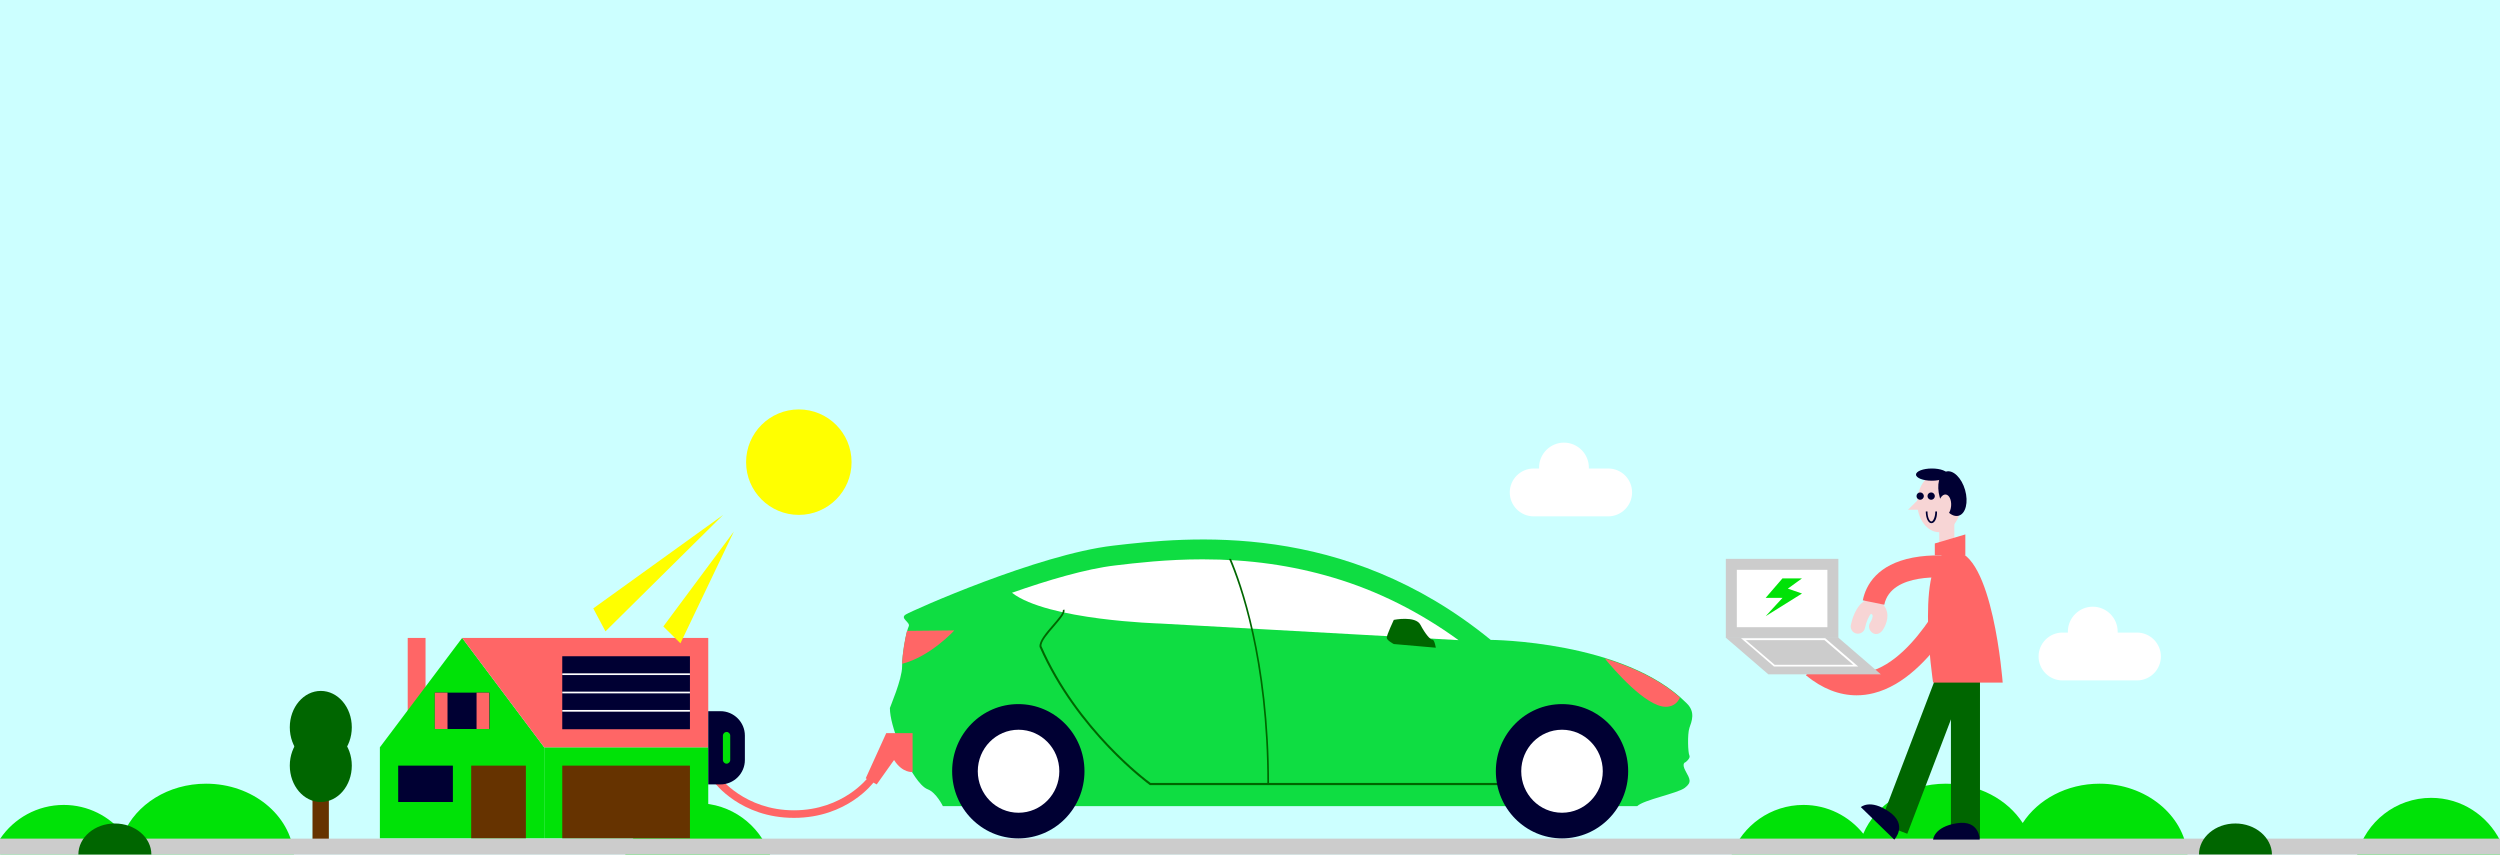
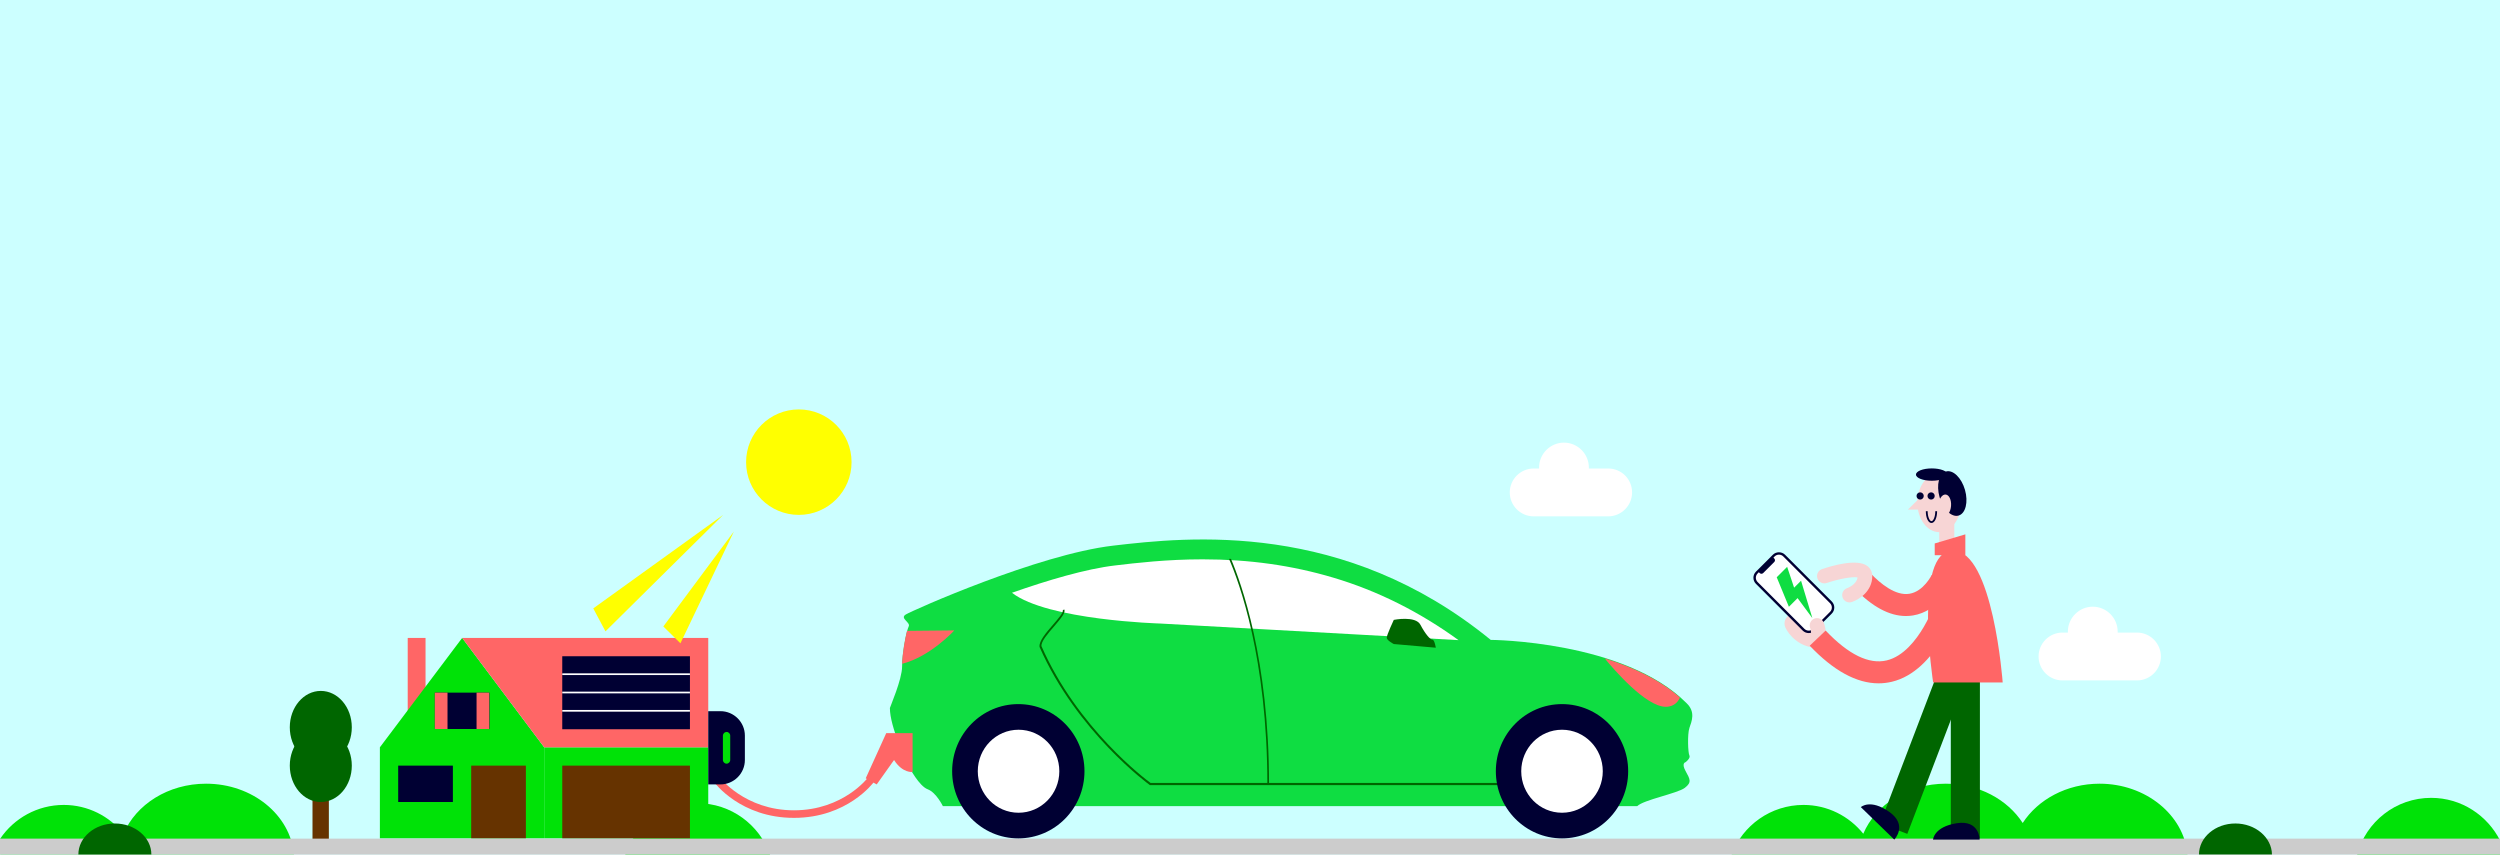
<svg xmlns="http://www.w3.org/2000/svg" version="1.1" id="Ebene_1" x="0px" y="0px" viewBox="0 0 1024 350" style="enable-background:new 0 0 1024 350;" xml:space="preserve">
  <style type="text/css">
	.st0{fill:#CCFFFF;}
	.st1{fill:#00E207;}
	.st2{fill:#FF6666;}
	.st3{fill:#000033;}
	.st4{fill:#663300;}
	.st5{fill:#FFFFFF;}
	.st6{fill:#006600;}
	.st7{fill:#CCCCCC;}
	.st8{fill:#FFFF00;}
- 	.st9{fill:#F7D5D5;}
- 	.st10{fill:#0FDD42;}
+ 	.st9{fill:#0FDD42;}
+ 	.st10{fill:#F7D5D5;}
</style>
  <rect y="0" class="st0" width="1024" height="350" />
  <g>
    <path class="st1" d="M84.4,321c-15.5,0-28.7,8.5-33.8,20.5c-5.8-7.2-14.6-11.8-24.5-11.8c-10.8,0-20.4,5.5-26,13.8v6.4h120.3   C118.9,333.8,103.4,321,84.4,321z" />
    <path class="st1" d="M285.7,329c-13.7,0-25.3,8.8-29.6,21h59.3C311,337.8,299.4,329,285.7,329z" />
-     <path class="st1" d="M860,321c-13.5,0-25.3,6.5-31.5,16.1c-6.2-9.6-18-16.1-31.5-16.1c-15.5,0-28.7,8.5-33.8,20.5   c-5.8-7.2-14.6-11.8-24.5-11.8c-13.4,0-24.9,8.4-29.4,20.2h186.7C894.5,333.8,878.9,321,860,321z" />
+     <path class="st1" d="M860,321c-13.5,0-25.3,6.5-31.5,16.1c-6.2-9.6-18-16.1-31.5-16.1c-15.5,0-28.7,8.5-33.8,20.5   c-5.8-7.2-14.6-11.8-24.5-11.8c-13.4,0-24.9,8.4-29.4,20.2H896C894.5,333.8,878.9,321,860,321z" />
    <path class="st1" d="M995.8,326.8c-14.5,0-26.7,9.8-30.3,23.2h58.6v-5.6C1018.9,334,1008.2,326.8,995.8,326.8z" />
  </g>
  <g>
    <polyline class="st1" points="222.9,343.4 222.9,306.1 290.1,306.1 290.1,343.4  " />
  </g>
  <g>
    <rect x="167" y="261.3" class="st2" width="7.3" height="30.8" />
  </g>
  <g>
    <polyline class="st1" points="155.6,343.4 155.6,306.1 189.3,261.3 222.9,306.1 222.9,343.4  " />
  </g>
  <g>
    <polygon class="st2" points="290.1,306.1 222.9,306.1 189.3,261.3 290.1,261.3  " />
  </g>
  <g>
    <rect x="230.3" y="268.8" class="st3" width="52.3" height="29.9" />
  </g>
  <g>
    <polyline class="st4" points="230.3,343.4 230.3,313.6 282.6,313.6 282.6,343.4  " />
  </g>
  <g>
    <polyline class="st4" points="193,343.4 193,313.6 215.4,313.6 215.4,343.4  " />
  </g>
  <g>
    <rect x="163.1" y="313.6" class="st3" width="22.4" height="14.9" />
  </g>
  <g>
    <rect x="178.1" y="283.7" class="st3" width="22.4" height="14.9" />
  </g>
  <g>
    <rect x="178.1" y="283.7" class="st2" width="5.2" height="14.9" />
  </g>
  <g>
    <rect x="195.2" y="283.7" class="st2" width="5.2" height="14.9" />
  </g>
  <g>
    <rect x="230.3" y="275.8" class="st5" width="52.3" height="0.7" />
  </g>
  <g>
    <rect x="230.3" y="283.3" class="st5" width="52.3" height="0.7" />
  </g>
  <g>
    <rect x="230.3" y="290.8" class="st5" width="52.3" height="0.7" />
  </g>
  <g>
    <polyline class="st4" points="128,343.7 128,302.4 134.7,302.4 134.7,343.7  " />
  </g>
  <g>
    <ellipse class="st6" cx="131.4" cy="297.9" rx="12.7" ry="14.9" />
  </g>
  <g>
    <ellipse class="st6" cx="131.4" cy="313.6" rx="12.7" ry="14.9" />
  </g>
  <g>
    <rect y="343.5" class="st7" width="1024" height="6.5" />
  </g>
  <g>
    <g>
-       <path class="st6" d="M47,337.3c-8.2,0-14.9,5.7-14.9,12.7h29.9C62,343,55.3,337.3,47,337.3z" />
+       <path class="st6" d="M47,337.3c-8.2,0-14.9,5.7-14.9,12.7H62C62,343,55.3,337.3,47,337.3z" />
    </g>
  </g>
  <g>
    <g>
      <path class="st6" d="M915.6,337.3c-8.2,0-14.9,5.7-14.9,12.7h29.9C930.5,343,923.8,337.3,915.6,337.3z" />
    </g>
  </g>
  <g>
    <circle class="st8" cx="327.2" cy="189.3" r="21.6" />
  </g>
  <g>
    <polygon class="st8" points="296.2,210.9 243,249.2 248,258.6  " />
  </g>
  <g>
    <polygon class="st8" points="300.6,217.7 271.7,256.6 278.7,263.5  " />
  </g>
  <path class="st5" d="M658.7,191.9h-7.9c0-0.1,0-0.2,0-0.4c0-5.6-4.6-10.2-10.2-10.2s-10.2,4.6-10.2,10.2c0,0.1,0,0.2,0,0.4h-2.2  c-5.4,0-9.8,4.4-9.8,9.8s4.4,9.8,9.8,9.8h30.5c5.4,0,9.8-4.4,9.8-9.8S664.2,191.9,658.7,191.9z" />
  <path class="st5" d="M875.3,259.1h-7.9c0-0.1,0-0.2,0-0.4c0-5.6-4.6-10.2-10.2-10.2s-10.2,4.6-10.2,10.2c0,0.1,0,0.2,0,0.4h-2.2  c-5.4,0-9.8,4.4-9.8,9.8s4.4,9.8,9.8,9.8h30.5c5.4,0,9.8-4.4,9.8-9.8S880.7,259.1,875.3,259.1z" />
  <g>
-     <rect x="751.3" y="298" transform="matrix(0.3566 -0.9343 0.9343 0.3566 223.7799 932.9417)" class="st6" width="75.9" height="11.9" />
-   </g>
-   <g>
-     <rect x="799.1" y="267.5" class="st6" width="11.9" height="75.9" />
-   </g>
-   <g>
-     <path class="st2" d="M791.8,279.6h28.5c0,0-4-54-20.4-54S791.8,279.6,791.8,279.6z" />
-   </g>
-   <g>
-     <path class="st3" d="M762.2,330.6c0,0,3.8-3.5,11.6,1.9s2.1,11.4,2.1,11.4L762.2,330.6z" />
-   </g>
-   <g>
-     <path class="st3" d="M791.8,343.9c0,0,0.3-5.2,9.7-6.7c9.4-1.5,9.4,6.7,9.4,6.7H791.8z" />
-   </g>
-   <g>
-     <ellipse class="st9" cx="794.3" cy="205.9" rx="9" ry="12.1" />
-   </g>
-   <g>
-     <path class="st2" d="M760.5,284.8c-7.1,0-14.1-2.7-20.8-8.2l5.6-7c6.7,5.4,13.2,7.2,20,5.6c20.4-5.1,35.4-39.8,35.6-40.2l8.2,3.5   c-0.7,1.6-16.9,39.2-41.6,45.4C765.2,284.5,762.8,284.8,760.5,284.8z" />
-   </g>
-   <g>
-     <g>
-       <rect x="709.1" y="231.2" class="st5" width="41.6" height="28" />
-     </g>
-     <g>
-       <path class="st7" d="M748.5,233.4v23.5h-37.1v-23.5H748.5 M753,228.9h-46.1v32.4H753V228.9L753,228.9z" />
-     </g>
-   </g>
-   <g>
-     <polygon class="st7" points="770.4,276.2 724.3,276.2 706.9,261.2 753,261.2  " />
-   </g>
-   <g>
-     <path class="st5" d="M761.1,273h-34.5l-13.5-11.6h34.5L761.1,273z M726.9,272.3h32.2l-11.8-10.1h-32.2L726.9,272.3z" />
-   </g>
-   <g>
-     <path class="st9" d="M768.5,259.7c-0.6,0-1.2-0.2-1.7-0.6c-1.3-1-1.7-2.8-0.7-4.2c0.5-0.7,1.1-2.2,0.9-2.9c0-0.1-0.1-0.3-0.6-0.6   c-0.8,0.6-2,3.3-2.5,5.8c-0.3,1.6-1.9,2.6-3.5,2.3c-1.6-0.3-2.6-1.9-2.3-3.5c0.4-1.9,2-8.1,6-10c1.6-0.8,3.5-0.7,5.1,0.1   c2.5,1.3,3.4,3.1,3.7,4.5c0.9,3.7-1.6,7.3-1.9,7.7C770.3,259.2,769.4,259.7,768.5,259.7z" />
-   </g>
-   <g>
-     <path class="st2" d="M771.8,247.7l-8.8-1.8c1.3-6.4,6-14.7,20.5-17.5c7.9-1.5,15.2-0.7,15.5-0.6l-1.1,8.9   C797.7,236.7,774.6,234.1,771.8,247.7z" />
-   </g>
-   <g>
-     <polygon class="st9" points="788.1,202.3 781.5,208.8 787.2,208.8  " />
-   </g>
-   <g>
-     <ellipse class="st3" cx="791.3" cy="194.4" rx="6.5" ry="2.5" />
-   </g>
-   <g>
-     <ellipse transform="matrix(0.9616 -0.2745 0.2745 0.9616 -24.7866 227.273)" class="st3" cx="799.7" cy="202.2" rx="5.4" ry="9.4" />
-   </g>
-   <g>
-     <ellipse transform="matrix(8.169650e-02 -0.9967 0.9967 8.169650e-02 525.0889 984.0853)" class="st9" cx="796.6" cy="207.1" rx="4.5" ry="2.6" />
-   </g>
-   <g>
-     <rect x="794.3" y="213.4" class="st9" width="6.2" height="12.2" />
-   </g>
-   <g>
-     <polygon class="st2" points="805,227.5 792.5,227.5 792.5,222.6 805,218.9  " />
-   </g>
-   <g>
-     <path class="st3" d="M791.1,214.3c-1.3,0-2.3-2.1-2.3-4.8h0.7c0,2.3,0.8,4.1,1.6,4.1c0.7,0,1.6-1.8,1.6-4.1h0.7   C793.5,212.2,792.5,214.3,791.1,214.3z" />
-   </g>
-   <g>
-     <circle class="st3" cx="791" cy="203.2" r="1.5" />
-   </g>
-   <g>
-     <circle class="st3" cx="786.5" cy="203.2" r="1.5" />
-   </g>
-   <g>
-     <polygon class="st1" points="730.1,236.9 723.2,244.9 730.1,244.9 723.2,252.4 738.1,243.1 732.3,241.1 738.1,236.9  " />
-   </g>
-   <g>
-     <g>
-       <path class="st10" d="M690.4,312.2c0,0-1.8,0.3,0,3.6s2.7,4.6-0.3,6.9c-3,2.3-16.9,4.9-19.5,7.5H386.2c0,0-2.7-5.6-6.2-6.9    c-3.5-1.3-7.5-8.8-8.1-10.1c-0.6-1.3-7.4-15.4-7.4-23.2c0-0.3,5-11.7,5-17c0-5.2,1.8-14.7,2.7-16.4s-3.8-3.3-1.2-4.9    s54.1-24.6,84.9-28.2s94.6-10.5,154.7,38.6c0,0,54.7,0.3,80.2,25.9c3.8,3.6,2.1,7.5,1.2,10.1s-0.6,10.4,0,11.4    C692.5,310.6,690.4,312.2,690.4,312.2z" />
-     </g>
-     <g>
-       <path class="st5" d="M597.4,262.2c-15.8-11.5-33.1-20.2-51.3-25.6c-16.8-5-34.3-7.5-53.5-7.5h0c-14.7,0-27.4,1.5-35.8,2.5    c-12,1.4-27.8,6.1-42.3,11.2c14.6,11.3,60.8,12.6,60.8,12.6L597.4,262.2z" />
-     </g>
-     <g>
-       <path class="st6" d="M614.8,321.6H471l-0.1-0.1c-0.3-0.2-29.8-21.7-45.1-56.5l0-0.1c-0.3-2.2,2.6-5.7,5.5-9c2-2.3,4.4-5.1,4-5.9    l0.6-0.4c0.7,1.2-1.1,3.4-4,6.8c-2.6,3-5.6,6.4-5.3,8.3c14.7,33.5,42.8,54.7,44.7,56h143.5L614.8,321.6L614.8,321.6z" />
+     <g>
+       <path class="st9" d="M690.4,312.2c0,0-1.8,0.3,0,3.6s2.7,4.6-0.3,6.9s-16.9,4.9-19.5,7.5H386.2c0,0-2.7-5.6-6.2-6.9    s-7.5-8.8-8.1-10.1c-0.6-1.3-7.4-15.4-7.4-23.2c0-0.3,5-11.7,5-17c0-5.2,1.8-14.7,2.7-16.4s-3.8-3.3-1.2-4.9s54.1-24.6,84.9-28.2    s94.6-10.5,154.7,38.6c0,0,54.7,0.3,80.2,25.9c3.8,3.6,2.1,7.5,1.2,10.1s-0.6,10.4,0,11.4C692.5,310.6,690.4,312.2,690.4,312.2z" />
+     </g>
+     <g>
+       <path class="st5" d="M597.4,262.2c-15.8-11.5-33.1-20.2-51.3-25.6c-16.8-5-34.3-7.5-53.5-7.5l0,0c-14.7,0-27.4,1.5-35.8,2.5    c-12,1.4-27.8,6.1-42.3,11.2c14.6,11.3,60.8,12.6,60.8,12.6L597.4,262.2z" />
+     </g>
+     <g>
+       <path class="st6" d="M614.8,321.6H471l-0.1-0.1c-0.3-0.2-29.8-21.7-45.1-56.5v-0.1c-0.3-2.2,2.6-5.7,5.5-9c2-2.3,4.4-5.1,4-5.9    l0.6-0.4c0.7,1.2-1.1,3.4-4,6.8c-2.6,3-5.6,6.4-5.3,8.3c14.7,33.5,42.8,54.7,44.7,56h143.5L614.8,321.6L614.8,321.6z" />
    </g>
    <g>
      <g>
        <path class="st2" d="M390.9,258.2l-19.4,0.2c-0.8,3.1-1.9,9.3-2,13.5C381.2,268.9,390.9,258.2,390.9,258.2z" />
      </g>
      <g>
        <path class="st2" d="M682.3,289.5c3.8,0,5.3-2.6,5.8-3.8c-8.5-7.5-19.7-12.6-30.8-16C660.6,273.7,674,289.5,682.3,289.5z" />
      </g>
    </g>
    <g>
      <ellipse class="st3" cx="417.1" cy="315.9" rx="27.1" ry="27.5" />
    </g>
    <g>
-       <path class="st6" d="M588.1,265.3l-17.2-1.5c0,0-2.9-1.5-2.9-2.6s2.9-7.3,2.9-7.3s8.9-1.8,10.9,2c2,3.8,4,6.1,4.9,6.1    S588.1,265.3,588.1,265.3z" />
+       <path class="st6" d="M588.1,265.3l-17.2-1.5c0,0-2.9-1.5-2.9-2.6s2.9-7.3,2.9-7.3s8.9-1.8,10.9,2s4,6.1,4.9,6.1    S588.1,265.3,588.1,265.3z" />
    </g>
    <g>
      <ellipse class="st3" cx="639.8" cy="315.9" rx="27.1" ry="27.5" />
    </g>
    <g>
      <ellipse class="st5" cx="639.8" cy="315.9" rx="16.7" ry="17" />
    </g>
    <g>
      <ellipse class="st5" cx="417.2" cy="315.9" rx="16.7" ry="17" />
    </g>
    <g>
      <path class="st6" d="M519.8,321.1c0-51-11.4-82.3-15.6-92.2h-0.8c4.1,9.4,15.7,40.7,15.7,92.2H519.8z" />
    </g>
  </g>
  <g>
    <g>
-       <path class="st2" d="M373.8,300.3H363l-8.4,18.5l4.5,2.5l7.1-10c3.5,5.5,7.6,4.9,7.6,4.9V300.3z" />
+       <path class="st2" d="M373.8,300.3H363l-8.4,18.5l4.5,2.5l7.1-10c3.5,5.5,7.6,4.9,7.6,4.9L373.8,300.3L373.8,300.3z" />
    </g>
    <g>
      <path class="st2" d="M325.2,335c-21.8,0-32.5-14.3-32.9-14.9l2.4-1.8c0.1,0.1,10.3,13.6,30.5,13.6c20.3,0,30.4-13.5,30.5-13.6    l2.4,1.8C357.7,320.7,347,335,325.2,335z" />
    </g>
    <g>
      <path class="st3" d="M295.1,321.3h-5v-30h5c5.5,0,10,4.5,10,10v10C305.1,316.8,300.6,321.3,295.1,321.3z" />
    </g>
    <g>
      <path class="st1" d="M297.6,312.8c-0.8,0-1.5-0.7-1.5-1.5v-10c0-0.8,0.7-1.5,1.5-1.5s1.5,0.7,1.5,1.5v10    C299.1,312.1,298.4,312.8,297.6,312.8z" />
    </g>
  </g>
+   <g>
+     <g>
+       <g>
+         <rect x="783.207" y="265.981" transform="matrix(0.9343 0.3566 -0.3566 0.9343 160.2806 -261.4449)" class="st6" width="11.921" height="75.941" />
+       </g>
+     </g>
+     <g>
+       <g>
+         <rect x="799.047" y="267.444" class="st6" width="11.921" height="75.941" />
+       </g>
+     </g>
+     <g>
+       <g>
+         <path class="st2" d="M791.816,279.538H820.3c0,0-3.955-54.033-20.373-54.033S791.816,279.538,791.816,279.538z" />
+       </g>
+     </g>
+     <g>
+       <g>
+         <path class="st3" d="M762.199,330.598c0,0,3.832-3.543,11.621,1.932c7.788,5.475,2.079,11.36,2.079,11.36L762.199,330.598z" />
+       </g>
+     </g>
+     <g>
+       <g>
+         <path class="st3" d="M791.774,343.9c0,0,0.283-5.212,9.686-6.705c9.403-1.494,9.403,6.705,9.403,6.705H791.774z" />
+       </g>
+     </g>
+     <g>
+       <g>
+         <ellipse class="st10" cx="794.306" cy="205.886" rx="8.953" ry="12.087" />
+       </g>
+     </g>
+     <g>
+       <g>
+         <polygon class="st10" points="788.119,202.207 781.447,208.745 787.148,208.745    " />
+       </g>
+     </g>
+     <g>
+       <g>
+         <ellipse class="st3" cx="791.269" cy="194.387" rx="6.486" ry="2.525" />
+       </g>
+     </g>
+     <g>
+       <g>
+         <ellipse transform="matrix(0.9616 -0.2745 0.2745 0.9616 -24.7703 227.2772)" class="st3" cx="799.644" cy="202.139" rx="5.411" ry="9.386" />
+       </g>
+     </g>
+     <g>
+       <g>
+         <ellipse transform="matrix(0.0817 -0.9967 0.9967 0.0817 525.0903 984.0273)" class="st10" cx="796.525" cy="207.075" rx="4.506" ry="2.598" />
+       </g>
+     </g>
+     <g>
+       <g>
+         <rect x="794.306" y="213.348" class="st10" width="6.179" height="12.157" />
+       </g>
+     </g>
+     <g>
+       <g>
+         <polygon class="st2" points="805.007,227.409 792.46,227.409 792.46,222.599 805.007,218.865    " />
+       </g>
+     </g>
+     <g>
+       <g>
+         <path class="st3" d="M791.129,214.218c-1.318,0-2.311-2.082-2.311-4.842h0.747c0,2.344,0.826,4.096,1.564,4.096     c0.739,0,1.564-1.751,1.564-4.096h0.747C793.441,212.136,792.447,214.218,791.129,214.218z" />
+       </g>
+     </g>
+     <g>
+       <g>
+         <circle class="st3" cx="790.978" cy="203.144" r="1.481" />
+       </g>
+     </g>
+     <g>
+       <g>
+         <circle class="st3" cx="786.491" cy="203.144" r="1.481" />
+       </g>
+     </g>
+     <g>
+       <path class="st10" d="M744.523,265.381c-0.021,0-0.04,0-0.061,0c-7.373-0.111-11.738-5.276-13.155-8.312    c-0.935-2.002-0.07-4.382,1.932-5.316c1.986-0.93,4.351-0.081,5.298,1.893c0.205,0.407,1.979,3.675,6.045,3.735    c2.209,0.033,3.973,1.852,3.94,4.06C748.489,263.629,746.705,265.381,744.523,265.381z" />
+     </g>
+     <g>
+       <path class="st2" d="M780.662,252.322c-6.792,0-13.868-3.81-21.079-11.359l6.508-6.217c4.162,4.358,10.316,9.376,15.987,8.464    c5.83-0.923,9.13-7.654,9.163-7.723l8.141,3.836c-0.21,0.45-5.277,11.037-15.804,12.762    C782.612,252.243,781.639,252.322,780.662,252.322z" />
+     </g>
+     <g>
+       <path class="st5" d="M749.945,250.965l-6.966,6.966c-1.172,1.172-3.071,1.172-4.243,0l-19.164-19.164    c-1.172-1.172-1.172-3.071,0-4.243l6.966-6.966c1.172-1.172,3.071-1.172,4.243,0l19.164,19.164    C751.117,247.894,751.117,249.794,749.945,250.965z" />
+       <path class="st3" d="M740.857,259.308c-0.896,0-1.792-0.341-2.475-1.022l-19.164-19.164c-1.363-1.365-1.363-3.585,0-4.95    l6.967-6.966c1.32-1.321,3.626-1.322,4.949,0l19.164,19.164c0.661,0.661,1.025,1.54,1.025,2.476c0,0.935-0.364,1.813-1.025,2.475    l-6.966,6.966C742.65,258.967,741.753,259.308,740.857,259.308z M728.66,227.18c-0.668,0-1.296,0.26-1.768,0.732l-6.967,6.966    c-0.974,0.975-0.974,2.562,0,3.536l19.164,19.164c0.975,0.975,2.562,0.974,3.536,0l6.966-6.966    c0.473-0.473,0.732-1.101,0.732-1.768c0-0.668-0.26-1.296-0.732-1.769l-19.164-19.164    C729.955,227.439,729.327,227.18,728.66,227.18z" />
+     </g>
+     <g>
+       <path class="st9" d="M727.746,236.444l4.271-4.271l2.847,8.541l2.847-2.847l4.627,15.303l-6.05-8.185l-3.559,3.559    L727.746,236.444z" />
+     </g>
+     <g>
+       <path class="st3" d="M726.744,230.181l-4.55,4.55c-0.391,0.391-1.024,0.391-1.414,0l-0.707-0.707l5.964-5.964l0.707,0.707    C727.135,229.157,727.135,229.791,726.744,230.181z" />
+     </g>
+     <g>
+       <path class="st10" d="M744.688,264.382c-0.184,0-0.37-0.018-0.557-0.053c-1.629-0.306-2.7-1.874-2.395-3.502    c0.342-1.818-0.266-3.53-0.272-3.546c-0.606-1.542,0.152-3.284,1.693-3.891c1.546-0.607,3.283,0.152,3.891,1.693    c0.13,0.33,1.248,3.324,0.585,6.851C747.363,263.376,746.103,264.382,744.688,264.382z" />
+     </g>
+     <g>
+       <path class="st2" d="M769.455,279.895c-9,0-18.459-5.164-28.195-15.414l6.525-6.199c9.339,9.831,17.743,13.94,24.99,12.224    c6.876-1.632,12.053-8.346,15.185-13.69c3.655-6.236,5.469-12.167,5.487-12.227l8.619,2.591    c-0.338,1.125-8.483,27.615-27.188,32.077C773.09,279.682,771.282,279.895,769.455,279.895z" />
+     </g>
+     <g>
+       <path class="st10" d="M757.555,246.747c-1.252,0-2.419-0.789-2.842-2.04c-0.53-1.57,0.312-3.272,1.881-3.803    c0.149-0.053,3.838-1.39,4.254-4.394c-1.957-0.418-7.603,0.576-12.624,2.282c-1.57,0.535-3.273-0.306-3.806-1.874    c-0.534-1.568,0.306-3.272,1.874-3.806c4.148-1.411,14.25-4.366,18.471-1.344c1.369,0.98,2.123,2.467,2.123,4.184    c0,6.162-5.262,9.584-8.37,10.635C758.198,246.695,757.874,246.747,757.555,246.747z" />
+     </g>
+   </g>
</svg>
